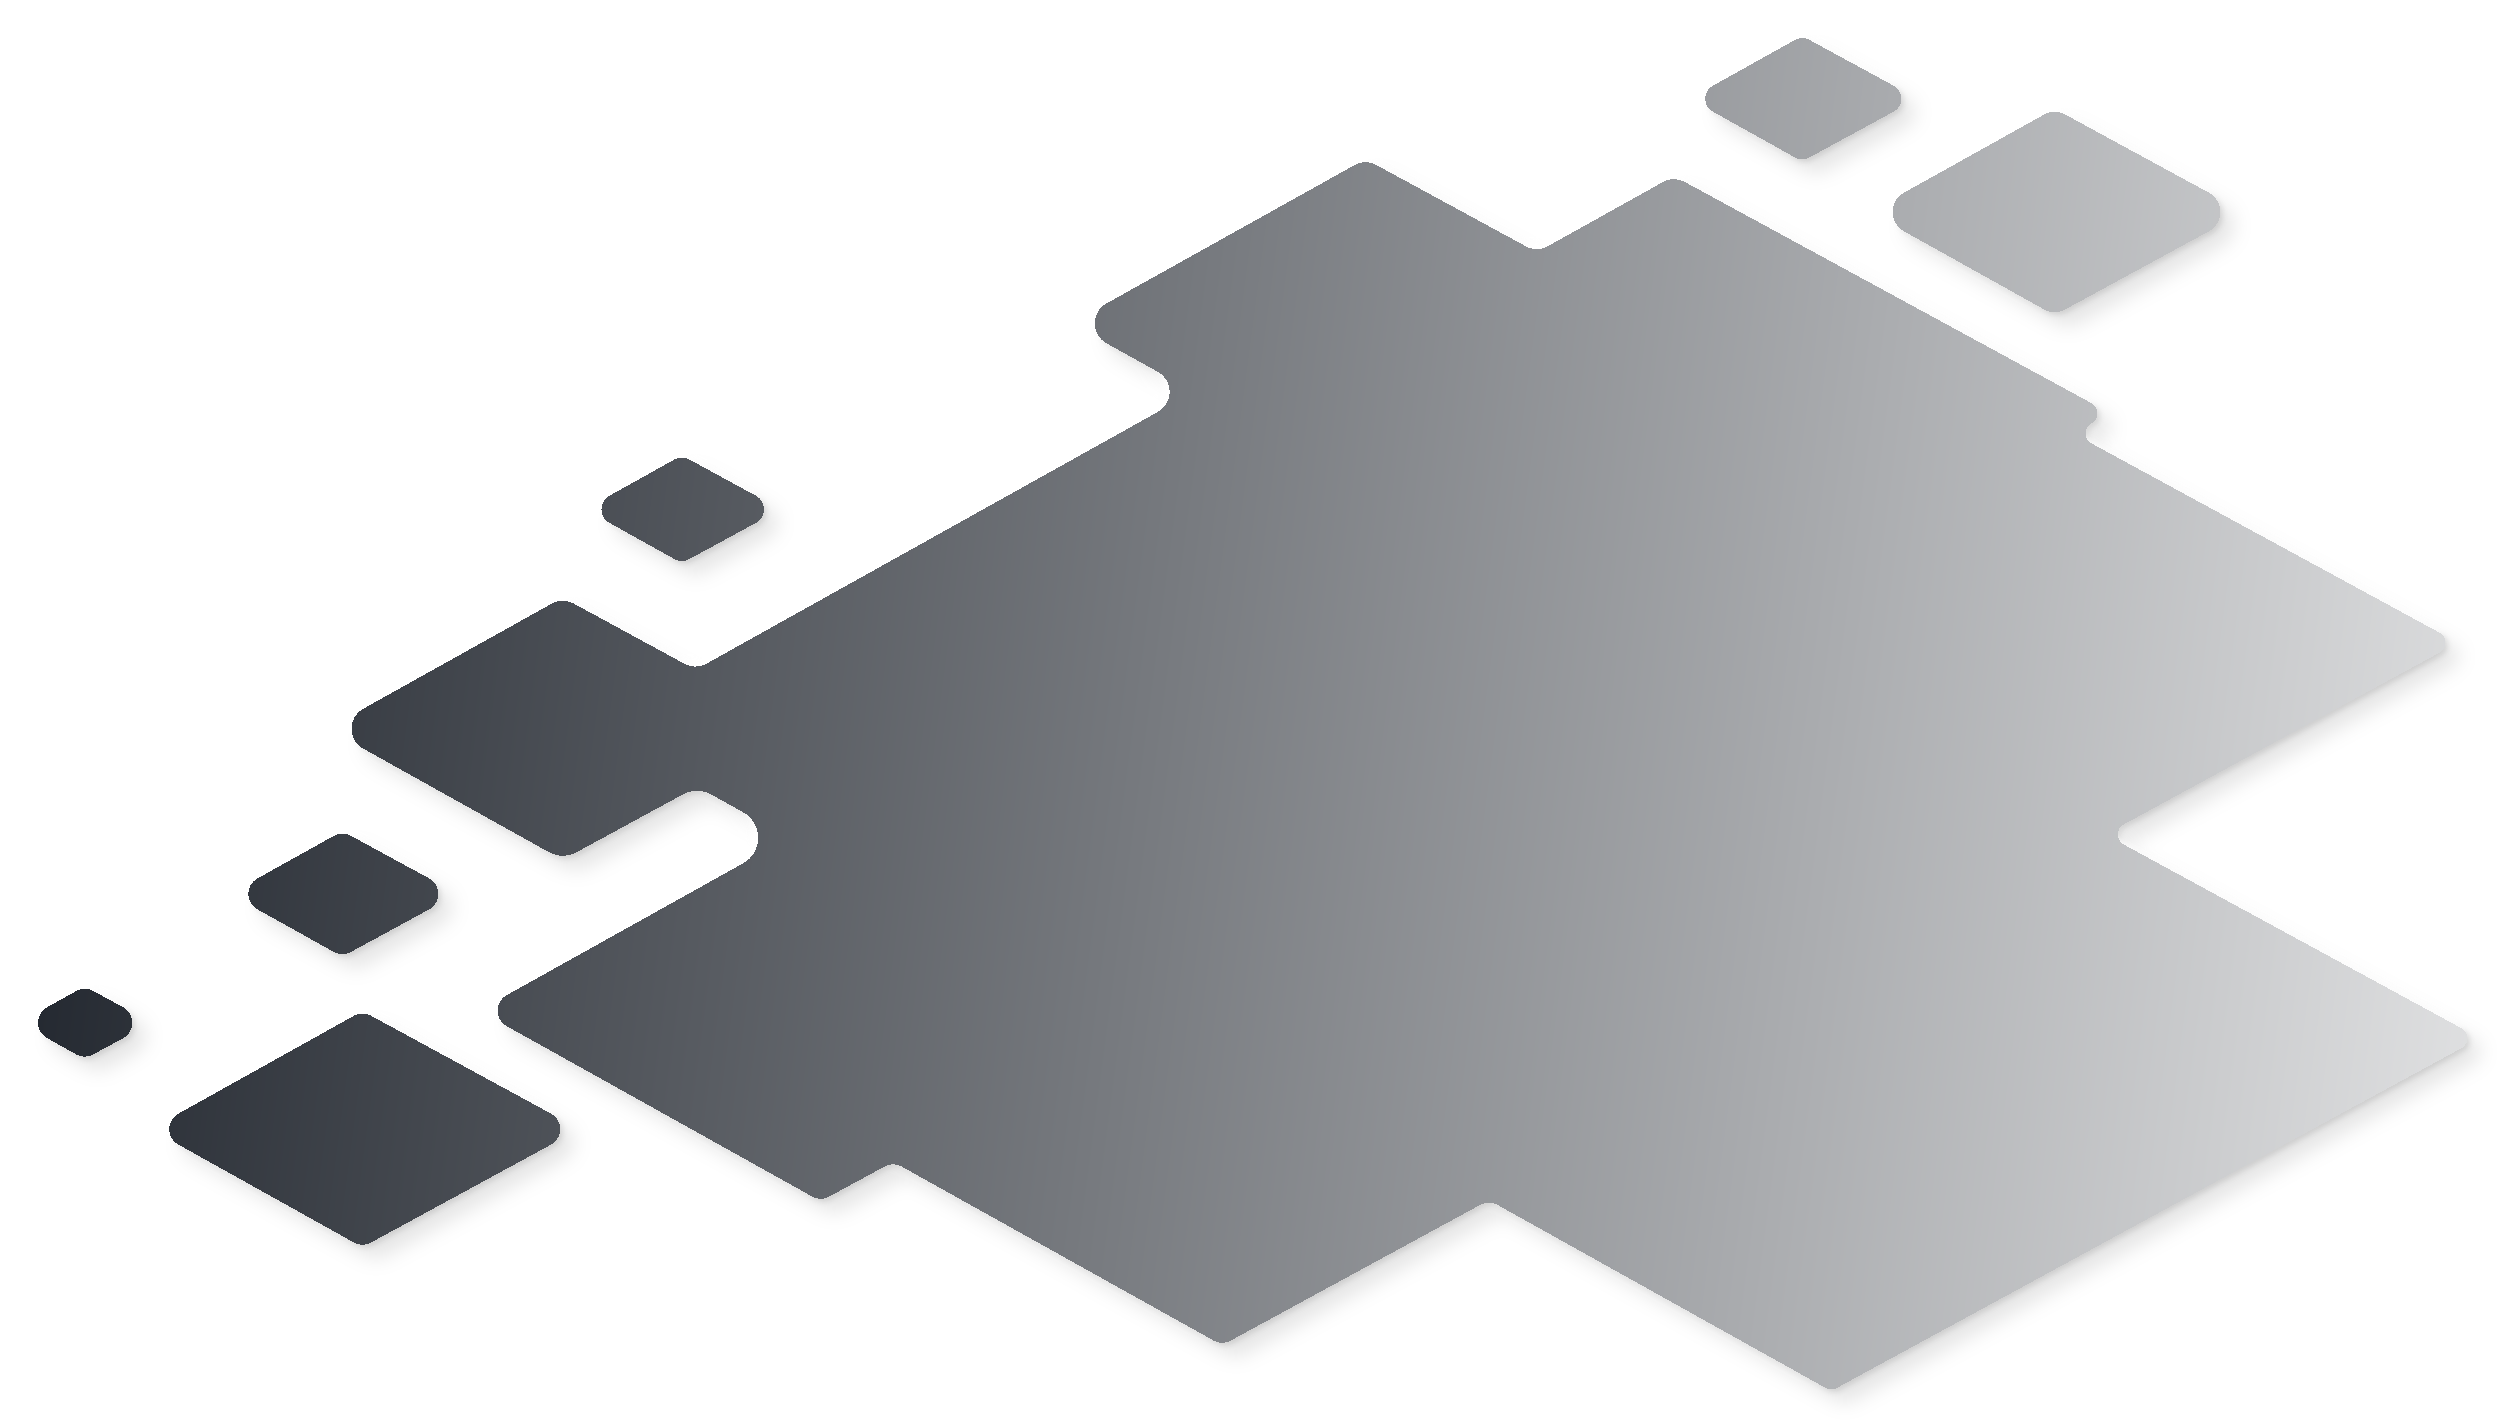
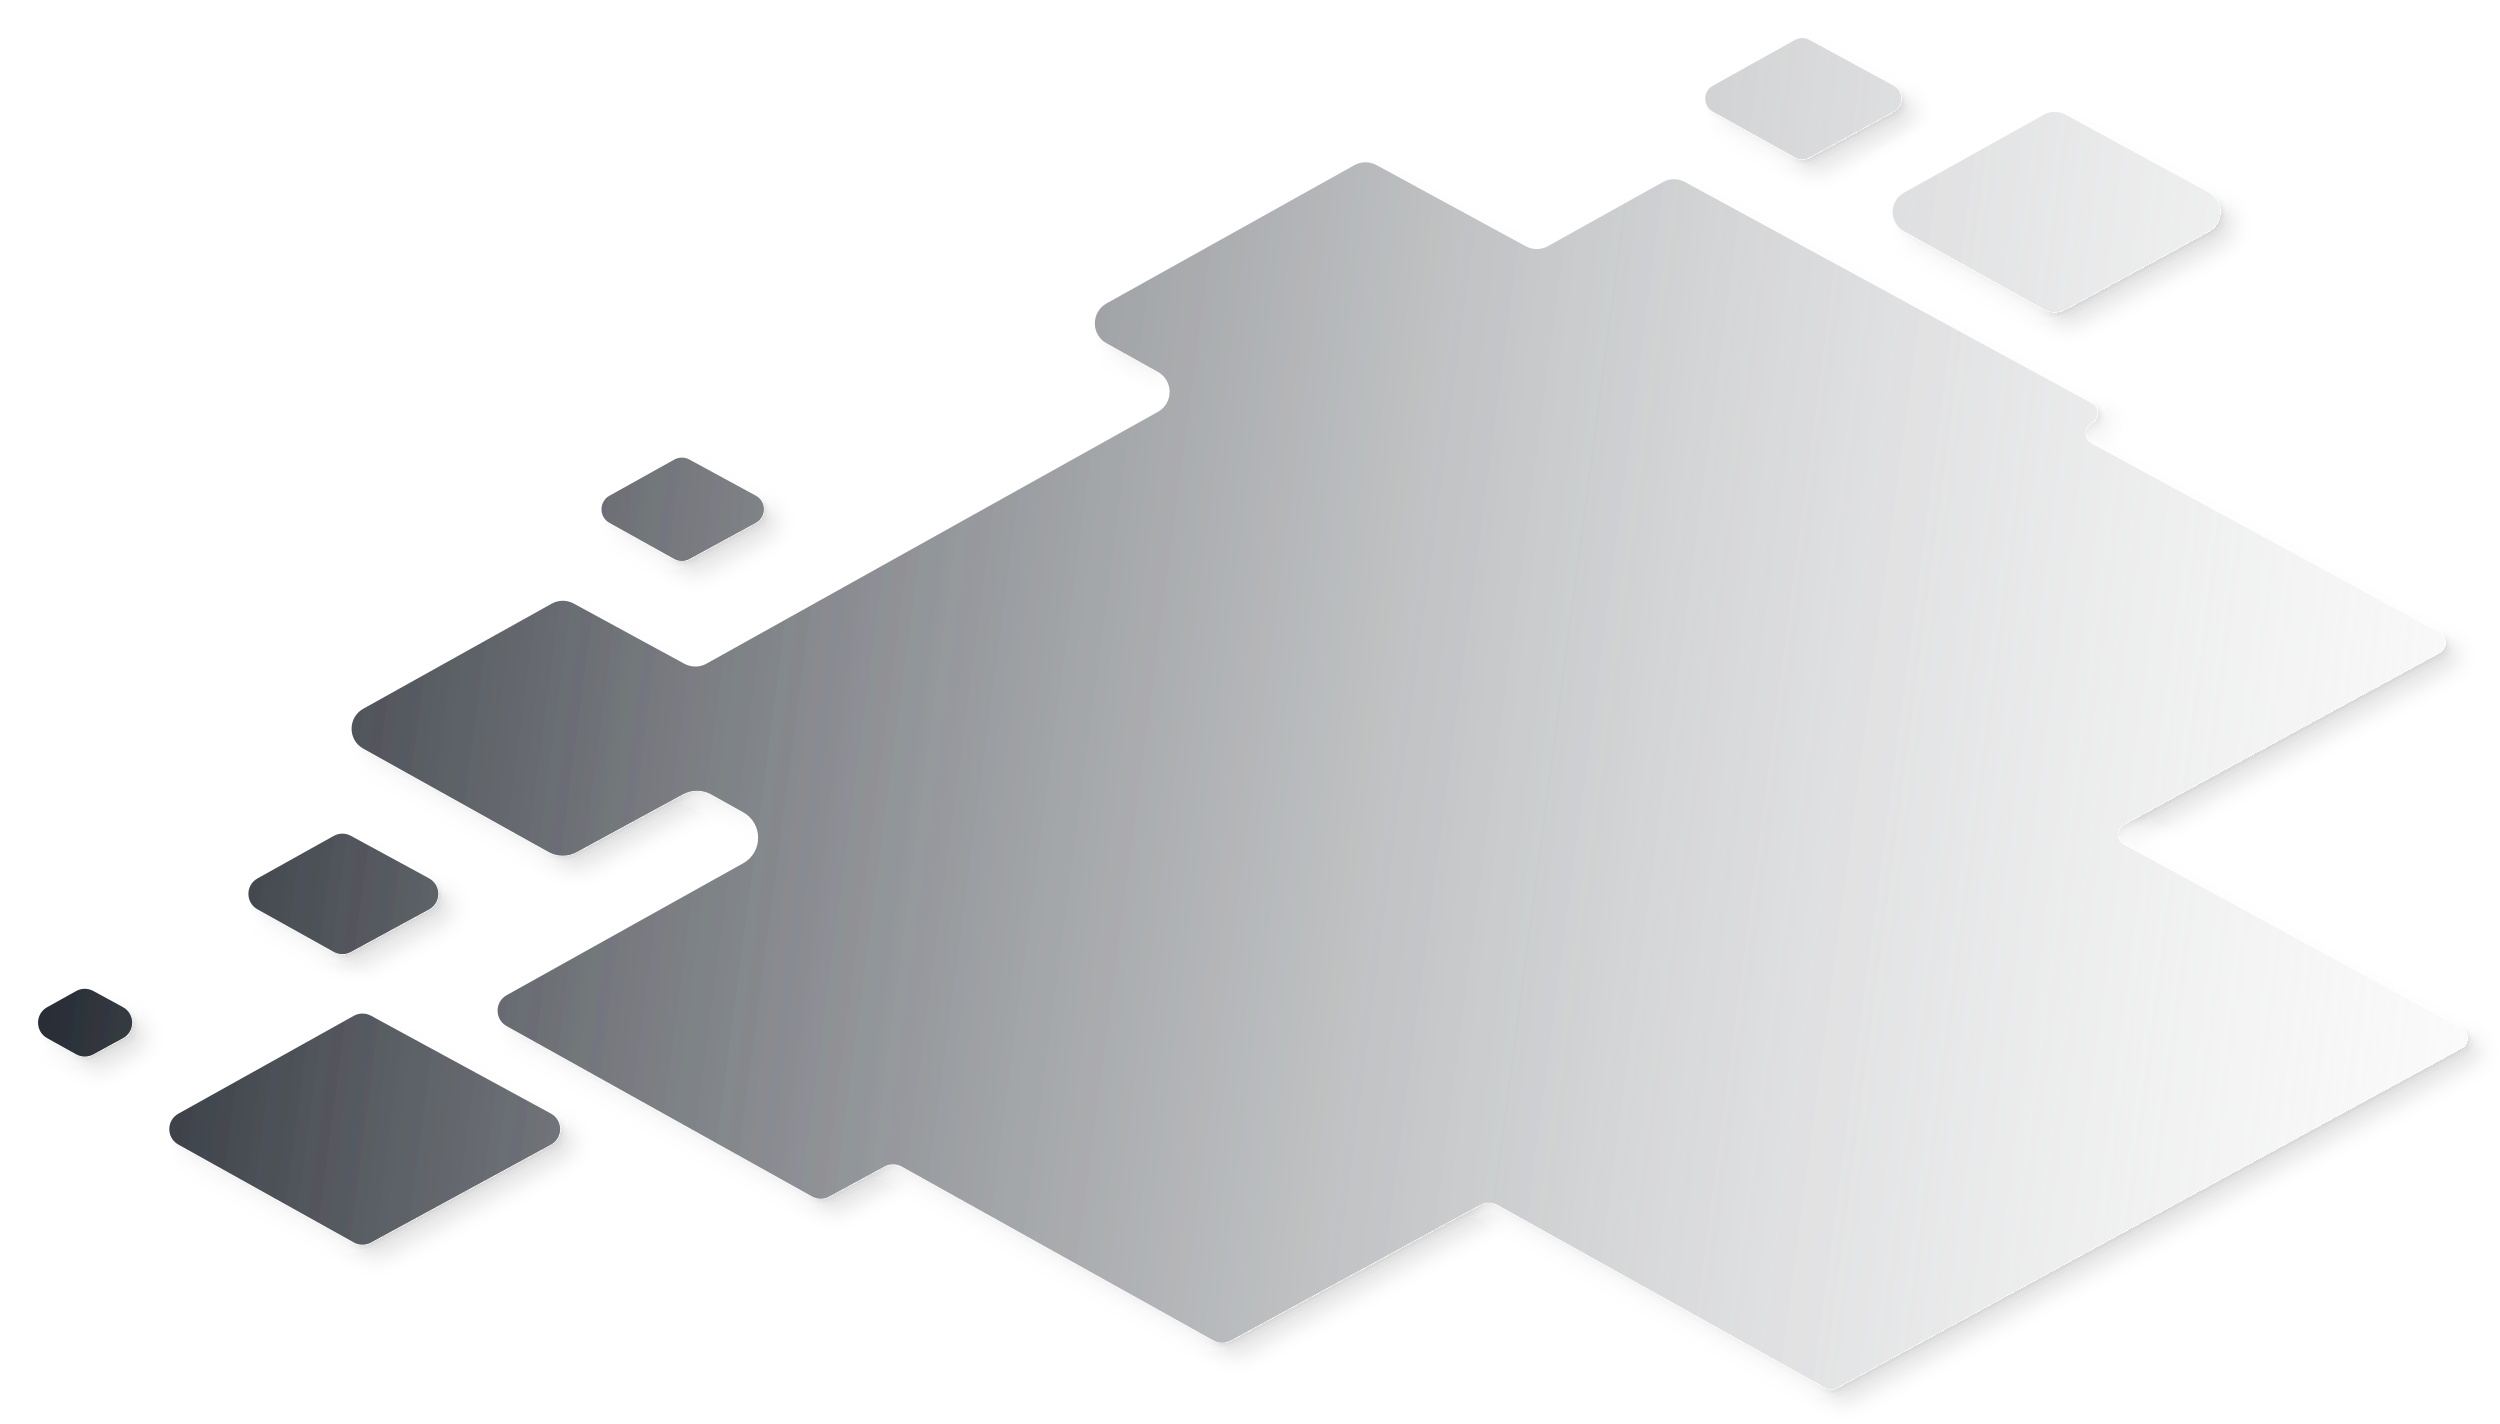
<svg xmlns="http://www.w3.org/2000/svg" width="920" height="524" viewBox="0 0 920 524" fill="none">
  <g filter="url(#filter0_dddd_1_22839)">
-     <path d="M498.418 60.781C500.942 59.383 504.01 59.359 506.546 60.744L561.514 90.634C564.05 92.007 567.118 91.994 569.642 90.584L611.902 67.016C614.426 65.606 617.494 65.581 620.03 66.967L769.665 148.348C772.597 149.944 772.597 154.162 769.665 155.758C766.733 157.354 766.733 161.572 769.665 163.168L897.71 232.808C900.642 234.403 900.642 238.623 897.71 240.219L781.554 303.388C778.622 304.984 778.622 309.202 781.554 310.798L905.789 378.372L905.802 378.347C908.734 379.943 908.734 384.162 905.802 385.758L675.9 510.797C674.626 511.489 673.092 511.478 671.83 510.772L551.071 443.409C549.117 442.32 546.741 442.308 544.774 443.372L452.879 493.352C450.912 494.416 448.536 494.404 446.581 493.315L331.835 429.306C329.88 428.217 327.505 428.205 325.538 429.268L305.149 440.353C303.182 441.417 300.807 441.405 298.853 440.316L186.457 377.617C181.991 375.13 181.991 368.709 186.457 366.223L273.491 317.677C280.827 313.582 280.827 303.028 273.491 298.934L261.713 292.364C258.496 290.583 254.587 290.559 251.358 292.315L212.239 313.594C209.01 315.363 205.101 315.339 201.885 313.545L133.705 275.515C127.94 272.31 127.94 264.021 133.705 260.805L202.998 222.156C205.522 220.746 208.59 220.721 211.126 222.106L251.865 244.264C254.401 245.649 257.469 245.637 259.993 244.226L426.094 151.576C431.859 148.359 431.859 140.083 426.094 136.866L407.228 126.35C401.462 123.146 401.462 114.857 407.228 111.641L498.418 60.781ZM130.214 373.81C132.169 372.722 134.544 372.709 136.511 373.773L202.735 409.787V409.799C207.276 412.261 207.276 418.78 202.735 421.255L136.511 457.268C134.544 458.332 132.169 458.32 130.214 457.231L65.647 421.218C61.181 418.731 61.181 412.311 65.647 409.824L130.214 373.81ZM28.014 364.701C29.968 363.612 32.343 363.6 34.31 364.664L45.247 370.614V370.627C49.787 373.089 49.787 379.609 45.247 382.083L34.31 388.033C32.343 389.097 29.968 389.085 28.014 387.996L17.35 382.046C12.883 379.559 12.883 373.138 17.35 370.651L28.014 364.701ZM122.816 307.607C124.771 306.519 127.146 306.506 129.113 307.57L157.89 323.22V323.232C162.43 325.694 162.43 332.214 157.89 334.688L129.113 350.339C127.146 351.402 124.771 351.39 122.816 350.302L94.758 334.651C90.292 332.165 90.292 325.743 94.758 323.257L122.816 307.607ZM248.142 169.121C249.861 168.168 251.94 168.155 253.672 169.096L278.13 182.395V182.383C282.126 184.548 282.126 190.276 278.13 192.453L253.672 205.753C251.952 206.693 249.861 206.681 248.142 205.728L224.289 192.429C220.367 190.251 220.367 184.61 224.289 182.42L248.142 169.121ZM752.157 42.185C754.594 40.837 757.551 40.812 760.001 42.148L812.814 70.875C818.468 73.943 818.468 82.072 812.814 85.152L760.001 113.879C757.551 115.215 754.594 115.203 752.157 113.842L700.654 85.115C695.099 82.01 695.099 74.017 700.654 70.912L752.157 42.185ZM660.558 14.685C662.191 13.782 664.183 13.769 665.828 14.66L696.844 31.522C700.642 33.588 700.641 39.044 696.844 41.11L665.828 57.974C664.183 58.877 662.191 58.864 660.558 57.948L630.321 41.086C626.586 38.995 626.586 33.626 630.321 31.548L660.558 14.685Z" fill="url(#paint0_linear_1_22839)" shape-rendering="crispEdges" />
+     <path d="M498.418 60.781C500.942 59.383 504.01 59.359 506.546 60.744L561.514 90.634C564.05 92.007 567.118 91.994 569.642 90.584L611.902 67.016C614.426 65.606 617.494 65.581 620.03 66.967L769.665 148.348C772.597 149.944 772.597 154.162 769.665 155.758C766.733 157.354 766.733 161.572 769.665 163.168L897.71 232.808C900.642 234.403 900.642 238.623 897.71 240.219L781.554 303.388C778.622 304.984 778.622 309.202 781.554 310.798L905.789 378.372L905.802 378.347C908.734 379.943 908.734 384.162 905.802 385.758L675.9 510.797C674.626 511.489 673.092 511.478 671.83 510.772L551.071 443.409C549.117 442.32 546.741 442.308 544.774 443.372L452.879 493.352C450.912 494.416 448.536 494.404 446.581 493.315L331.835 429.306C329.88 428.217 327.505 428.205 325.538 429.268L305.149 440.353C303.182 441.417 300.807 441.405 298.853 440.316L186.457 377.617C181.991 375.13 181.991 368.709 186.457 366.223L273.491 317.677C280.827 313.582 280.827 303.028 273.491 298.934L261.713 292.364C258.496 290.583 254.587 290.559 251.358 292.315L212.239 313.594C209.01 315.363 205.101 315.339 201.885 313.545L133.705 275.515C127.94 272.31 127.94 264.021 133.705 260.805L202.998 222.156C205.522 220.746 208.59 220.721 211.126 222.106L251.865 244.264C254.401 245.649 257.469 245.637 259.993 244.226L426.094 151.576C431.859 148.359 431.859 140.083 426.094 136.866L407.228 126.35C401.462 123.146 401.462 114.857 407.228 111.641L498.418 60.781ZM130.214 373.81C132.169 372.722 134.544 372.709 136.511 373.773L202.735 409.787V409.799C207.276 412.261 207.276 418.78 202.735 421.255L136.511 457.268C134.544 458.332 132.169 458.32 130.214 457.231L65.647 421.218C61.181 418.731 61.181 412.311 65.647 409.824L130.214 373.81ZM28.014 364.701C29.968 363.612 32.343 363.6 34.31 364.664L45.247 370.614V370.627C49.787 373.089 49.787 379.609 45.247 382.083L34.31 388.033C32.343 389.097 29.968 389.085 28.014 387.996L17.35 382.046C12.883 379.559 12.883 373.138 17.35 370.651L28.014 364.701ZM122.816 307.607C124.771 306.519 127.146 306.506 129.113 307.57L157.89 323.22V323.232C162.43 325.694 162.43 332.214 157.89 334.688L129.113 350.339C127.146 351.402 124.771 351.39 122.816 350.302L94.758 334.651C90.292 332.165 90.292 325.743 94.758 323.257L122.816 307.607ZM248.142 169.121C249.861 168.168 251.94 168.155 253.672 169.096L278.13 182.395V182.383C282.126 184.548 282.126 190.276 278.13 192.453L253.672 205.753C251.952 206.693 249.861 206.681 248.142 205.728L224.289 192.429C220.367 190.251 220.367 184.61 224.289 182.42L248.142 169.121ZM752.157 42.185C754.594 40.837 757.551 40.812 760.001 42.148L812.814 70.875C818.468 73.943 818.468 82.072 812.814 85.152L760.001 113.879C757.551 115.215 754.594 115.203 752.157 113.842L700.654 85.115C695.099 82.01 695.099 74.017 700.654 70.912L752.157 42.185ZM660.558 14.685C662.191 13.782 664.183 13.769 665.828 14.66L696.844 31.522C700.642 33.588 700.641 39.044 696.844 41.11L665.828 57.974C664.183 58.877 662.191 58.864 660.558 57.948L630.321 41.086C626.586 38.995 626.586 33.626 630.321 31.548L660.558 14.685Z" fill="url(#paint0_linear_1_22839)" />
  </g>
  <defs>
-     <filter id="filter0_dddd_1_22839" x="0" y="0" width="920.001" height="523.309" filterUnits="userSpaceOnUse" color-interpolation-filters="sRGB">
+     <filter id="filter0_dddd_1_22839" x="0" y="0" width="920.001" height="523.309" filterUnits="userSpaceOnUse" color-interpolation-filters="linearRGB">
      <feFlood flood-opacity="0" result="BackgroundImageFix" />
      <feColorMatrix in="SourceAlpha" type="matrix" values="0 0 0 0 0 0 0 0 0 0 0 0 0 0 0 0 0 0 127 0" result="hardAlpha" />
      <feOffset dx="5" dy="5" />
      <feGaussianBlur stdDeviation="3.5" />
      <feComposite in2="hardAlpha" operator="out" />
      <feColorMatrix type="matrix" values="0 0 0 0 0 0 0 0 0 0 0 0 0 0 0 0 0 0 0.1 0" />
      <feBlend mode="normal" in2="BackgroundImageFix" result="effect1_dropShadow_1_22839" />
      <feColorMatrix in="SourceAlpha" type="matrix" values="0 0 0 0 0 0 0 0 0 0 0 0 0 0 0 0 0 0 127 0" result="hardAlpha" />
      <feOffset dx="1" dy="1" />
      <feGaussianBlur stdDeviation="1" />
      <feComposite in2="hardAlpha" operator="out" />
      <feColorMatrix type="matrix" values="0 0 0 0 0 0 0 0 0 0 0 0 0 0 0 0 0 0 0.1 0" />
      <feBlend mode="normal" in2="effect1_dropShadow_1_22839" result="effect2_dropShadow_1_22839" />
      <feColorMatrix in="SourceAlpha" type="matrix" values="0 0 0 0 0 0 0 0 0 0 0 0 0 0 0 0 0 0 127 0" result="hardAlpha" />
      <feOffset dx="-2" dy="-2" />
      <feGaussianBlur stdDeviation="1" />
      <feComposite in2="hardAlpha" operator="out" />
      <feColorMatrix type="matrix" values="0 0 0 0 1 0 0 0 0 1 0 0 0 0 1 0 0 0 0.8 0" />
      <feBlend mode="normal" in2="effect2_dropShadow_1_22839" result="effect3_dropShadow_1_22839" />
      <feColorMatrix in="SourceAlpha" type="matrix" values="0 0 0 0 0 0 0 0 0 0 0 0 0 0 0 0 0 0 127 0" result="hardAlpha" />
      <feOffset dx="-6" dy="-6" />
      <feGaussianBlur stdDeviation="4" />
      <feComposite in2="hardAlpha" operator="out" />
      <feColorMatrix type="matrix" values="0 0 0 0 1 0 0 0 0 1 0 0 0 0 1 0 0 0 0.5 0" />
      <feBlend mode="normal" in2="effect3_dropShadow_1_22839" result="effect4_dropShadow_1_22839" />
      <feBlend mode="normal" in="SourceGraphic" in2="effect4_dropShadow_1_22839" result="shape" />
    </filter>
    <clipPath id="bgblur_0_1_22839_clip_path" transform="translate(0 0)">
      <path d="M498.418 60.781C500.942 59.383 504.01 59.359 506.546 60.744L561.514 90.634C564.05 92.007 567.118 91.994 569.642 90.584L611.902 67.016C614.426 65.606 617.494 65.581 620.03 66.967L769.665 148.348C772.597 149.944 772.597 154.162 769.665 155.758C766.733 157.354 766.733 161.572 769.665 163.168L897.71 232.808C900.642 234.403 900.642 238.623 897.71 240.219L781.554 303.388C778.622 304.984 778.622 309.202 781.554 310.798L905.789 378.372L905.802 378.347C908.734 379.943 908.734 384.162 905.802 385.758L675.9 510.797C674.626 511.489 673.092 511.478 671.83 510.772L551.071 443.409C549.117 442.32 546.741 442.308 544.774 443.372L452.879 493.352C450.912 494.416 448.536 494.404 446.581 493.315L331.835 429.306C329.88 428.217 327.505 428.205 325.538 429.268L305.149 440.353C303.182 441.417 300.807 441.405 298.853 440.316L186.457 377.617C181.991 375.13 181.991 368.709 186.457 366.223L273.491 317.677C280.827 313.582 280.827 303.028 273.491 298.934L261.713 292.364C258.496 290.583 254.587 290.559 251.358 292.315L212.239 313.594C209.01 315.363 205.101 315.339 201.885 313.545L133.705 275.515C127.94 272.31 127.94 264.021 133.705 260.805L202.998 222.156C205.522 220.746 208.59 220.721 211.126 222.106L251.865 244.264C254.401 245.649 257.469 245.637 259.993 244.226L426.094 151.576C431.859 148.359 431.859 140.083 426.094 136.866L407.228 126.35C401.462 123.146 401.462 114.857 407.228 111.641L498.418 60.781ZM130.214 373.81C132.169 372.722 134.544 372.709 136.511 373.773L202.735 409.787V409.799C207.276 412.261 207.276 418.78 202.735 421.255L136.511 457.268C134.544 458.332 132.169 458.32 130.214 457.231L65.647 421.218C61.181 418.731 61.181 412.311 65.647 409.824L130.214 373.81ZM28.014 364.701C29.968 363.612 32.343 363.6 34.31 364.664L45.247 370.614V370.627C49.787 373.089 49.787 379.609 45.247 382.083L34.31 388.033C32.343 389.097 29.968 389.085 28.014 387.996L17.35 382.046C12.883 379.559 12.883 373.138 17.35 370.651L28.014 364.701ZM122.816 307.607C124.771 306.519 127.146 306.506 129.113 307.57L157.89 323.22V323.232C162.43 325.694 162.43 332.214 157.89 334.688L129.113 350.339C127.146 351.402 124.771 351.39 122.816 350.302L94.758 334.651C90.292 332.165 90.292 325.743 94.758 323.257L122.816 307.607ZM248.142 169.121C249.861 168.168 251.94 168.155 253.672 169.096L278.13 182.395V182.383C282.126 184.548 282.126 190.276 278.13 192.453L253.672 205.753C251.952 206.693 249.861 206.681 248.142 205.728L224.289 192.429C220.367 190.251 220.367 184.61 224.289 182.42L248.142 169.121ZM752.157 42.185C754.594 40.837 757.551 40.812 760.001 42.148L812.814 70.875C818.468 73.943 818.468 82.072 812.814 85.152L760.001 113.879C757.551 115.215 754.594 115.203 752.157 113.842L700.654 85.115C695.099 82.01 695.099 74.017 700.654 70.912L752.157 42.185ZM660.558 14.685C662.191 13.782 664.183 13.769 665.828 14.66L696.844 31.522C700.642 33.588 700.641 39.044 696.844 41.11L665.828 57.974C664.183 58.877 662.191 58.864 660.558 57.948L630.321 41.086C626.586 38.995 626.586 33.626 630.321 31.548L660.558 14.685Z" />
    </clipPath>
    <linearGradient id="paint0_linear_1_22839" x1="14" y1="262.654" x2="1065.08" y2="401.004" gradientUnits="userSpaceOnUse">
      <stop stop-color="#22272F" />
-       <stop offset="1" stop-color="white" stop-opacity="1" />
+       <stop offset="1" stop-color="white" stop-opacity="0" />
    </linearGradient>
  </defs>
</svg>
